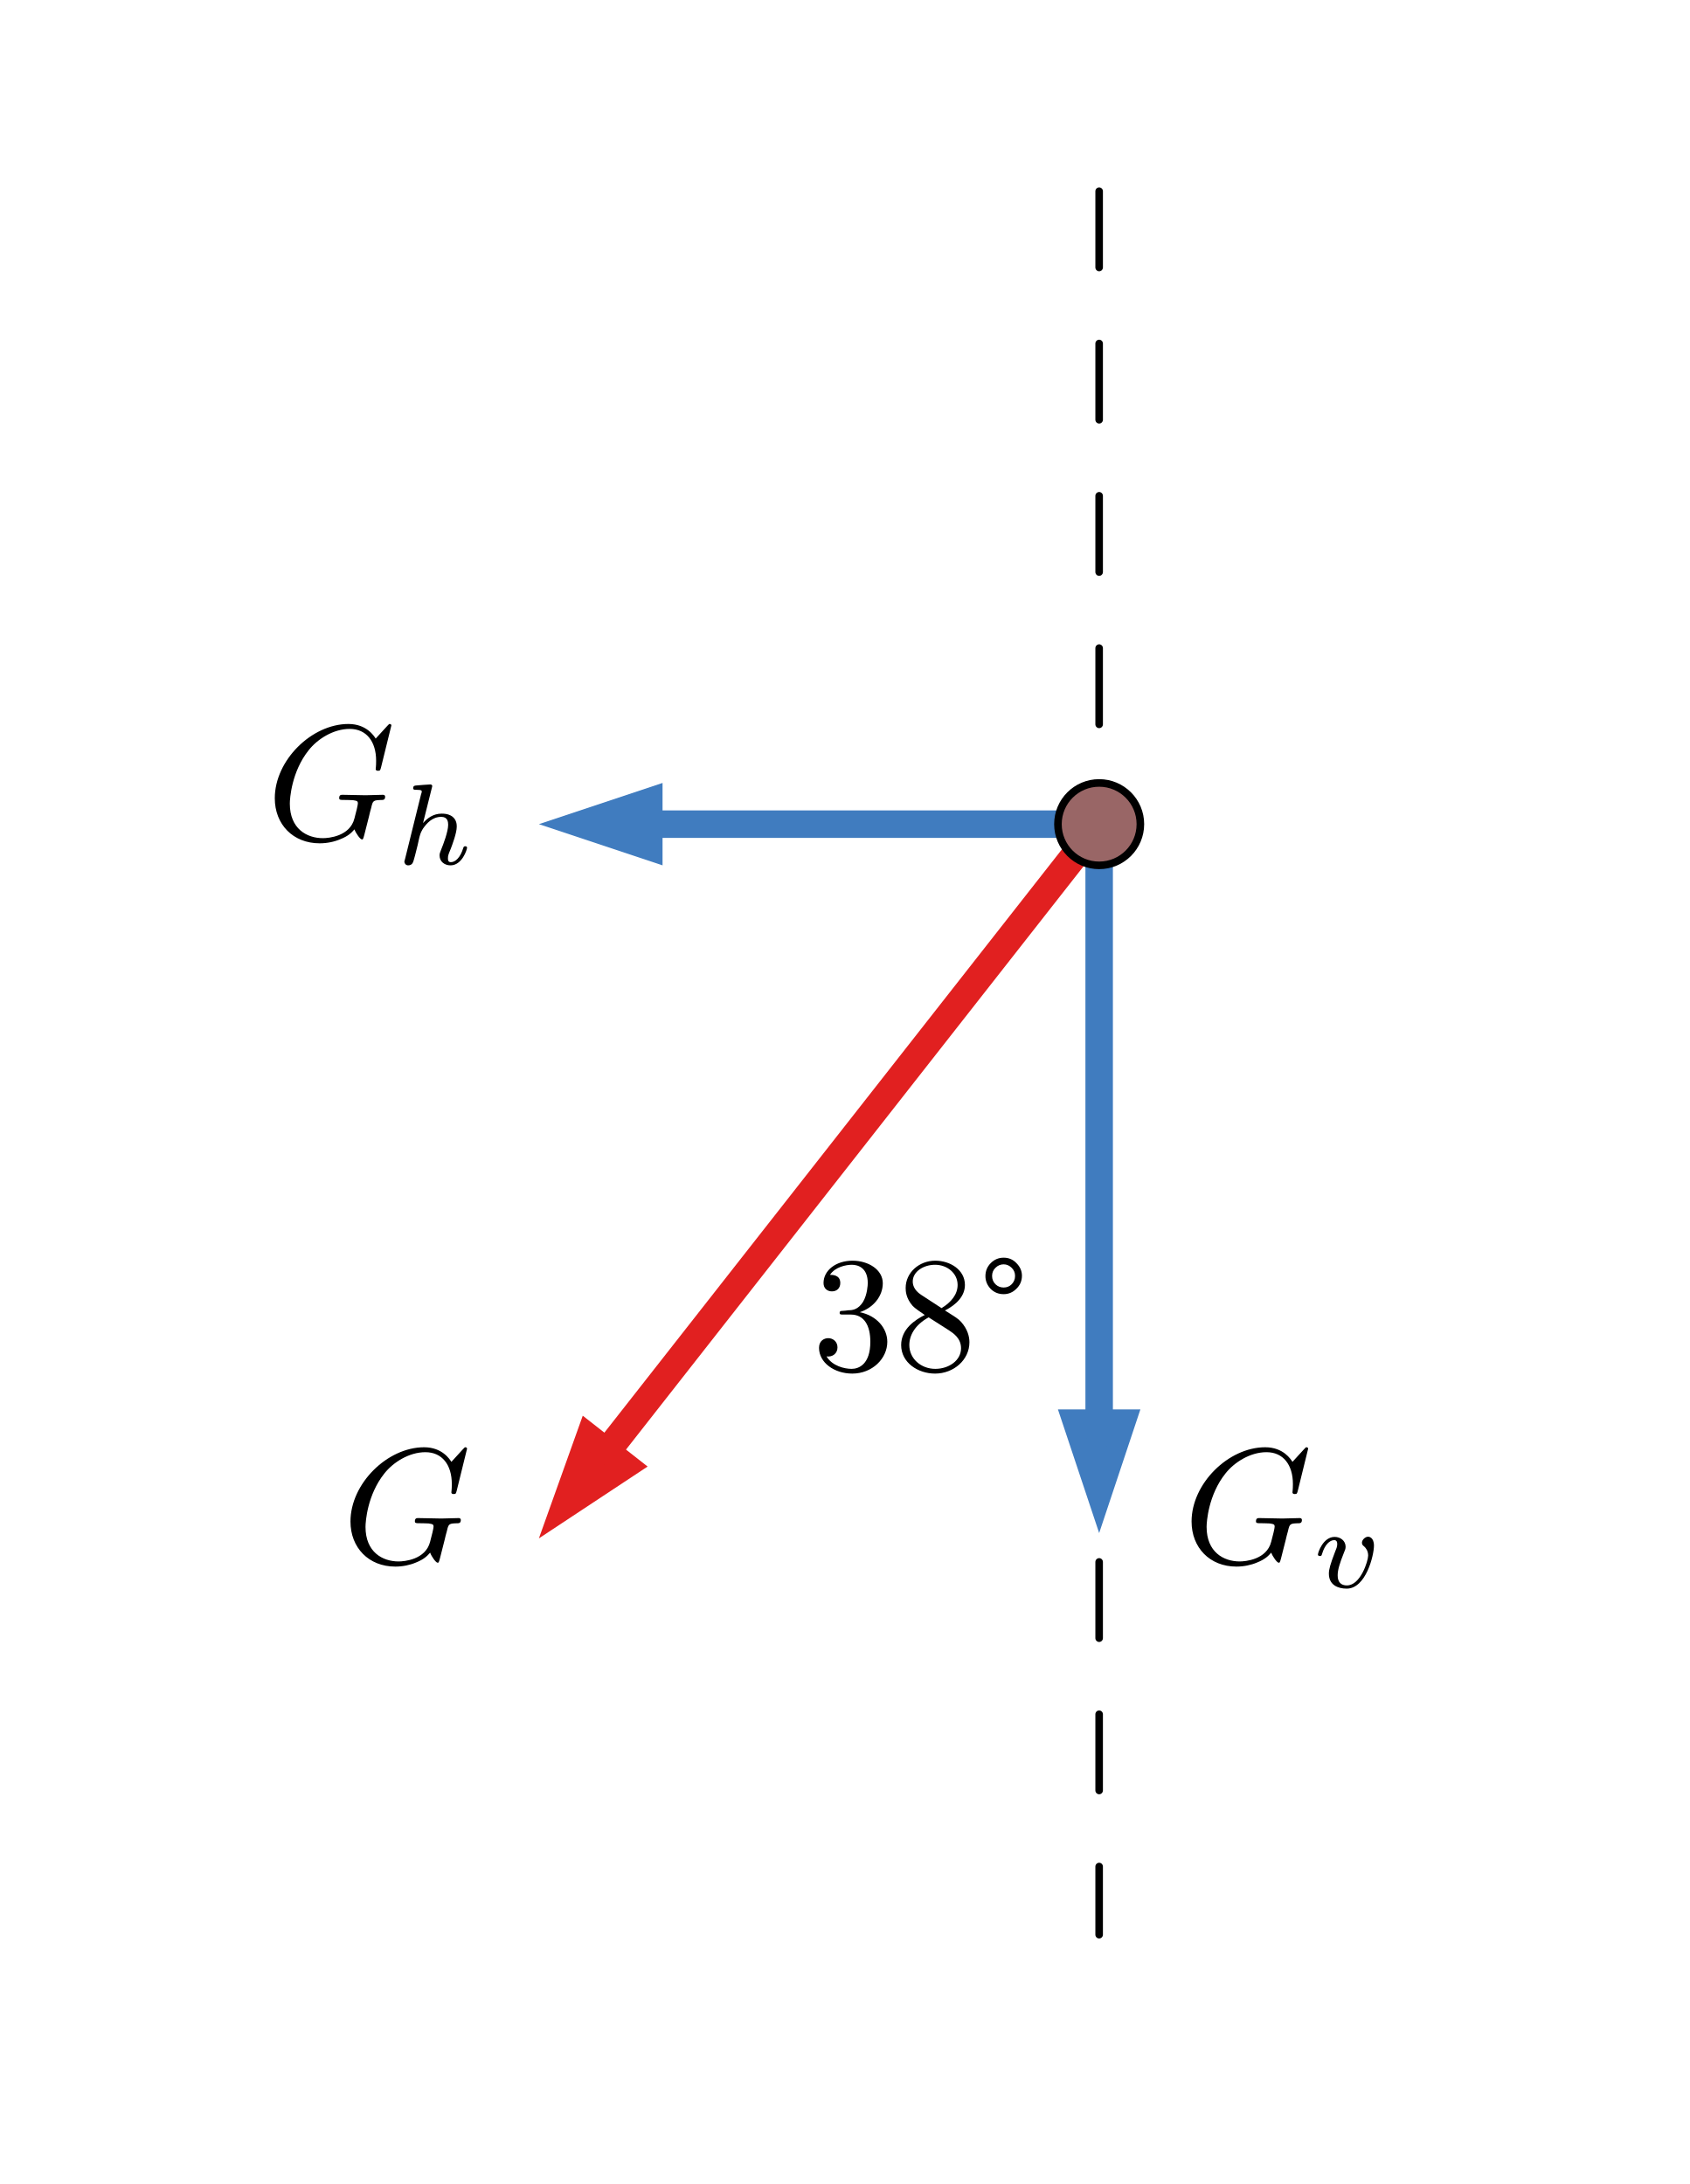
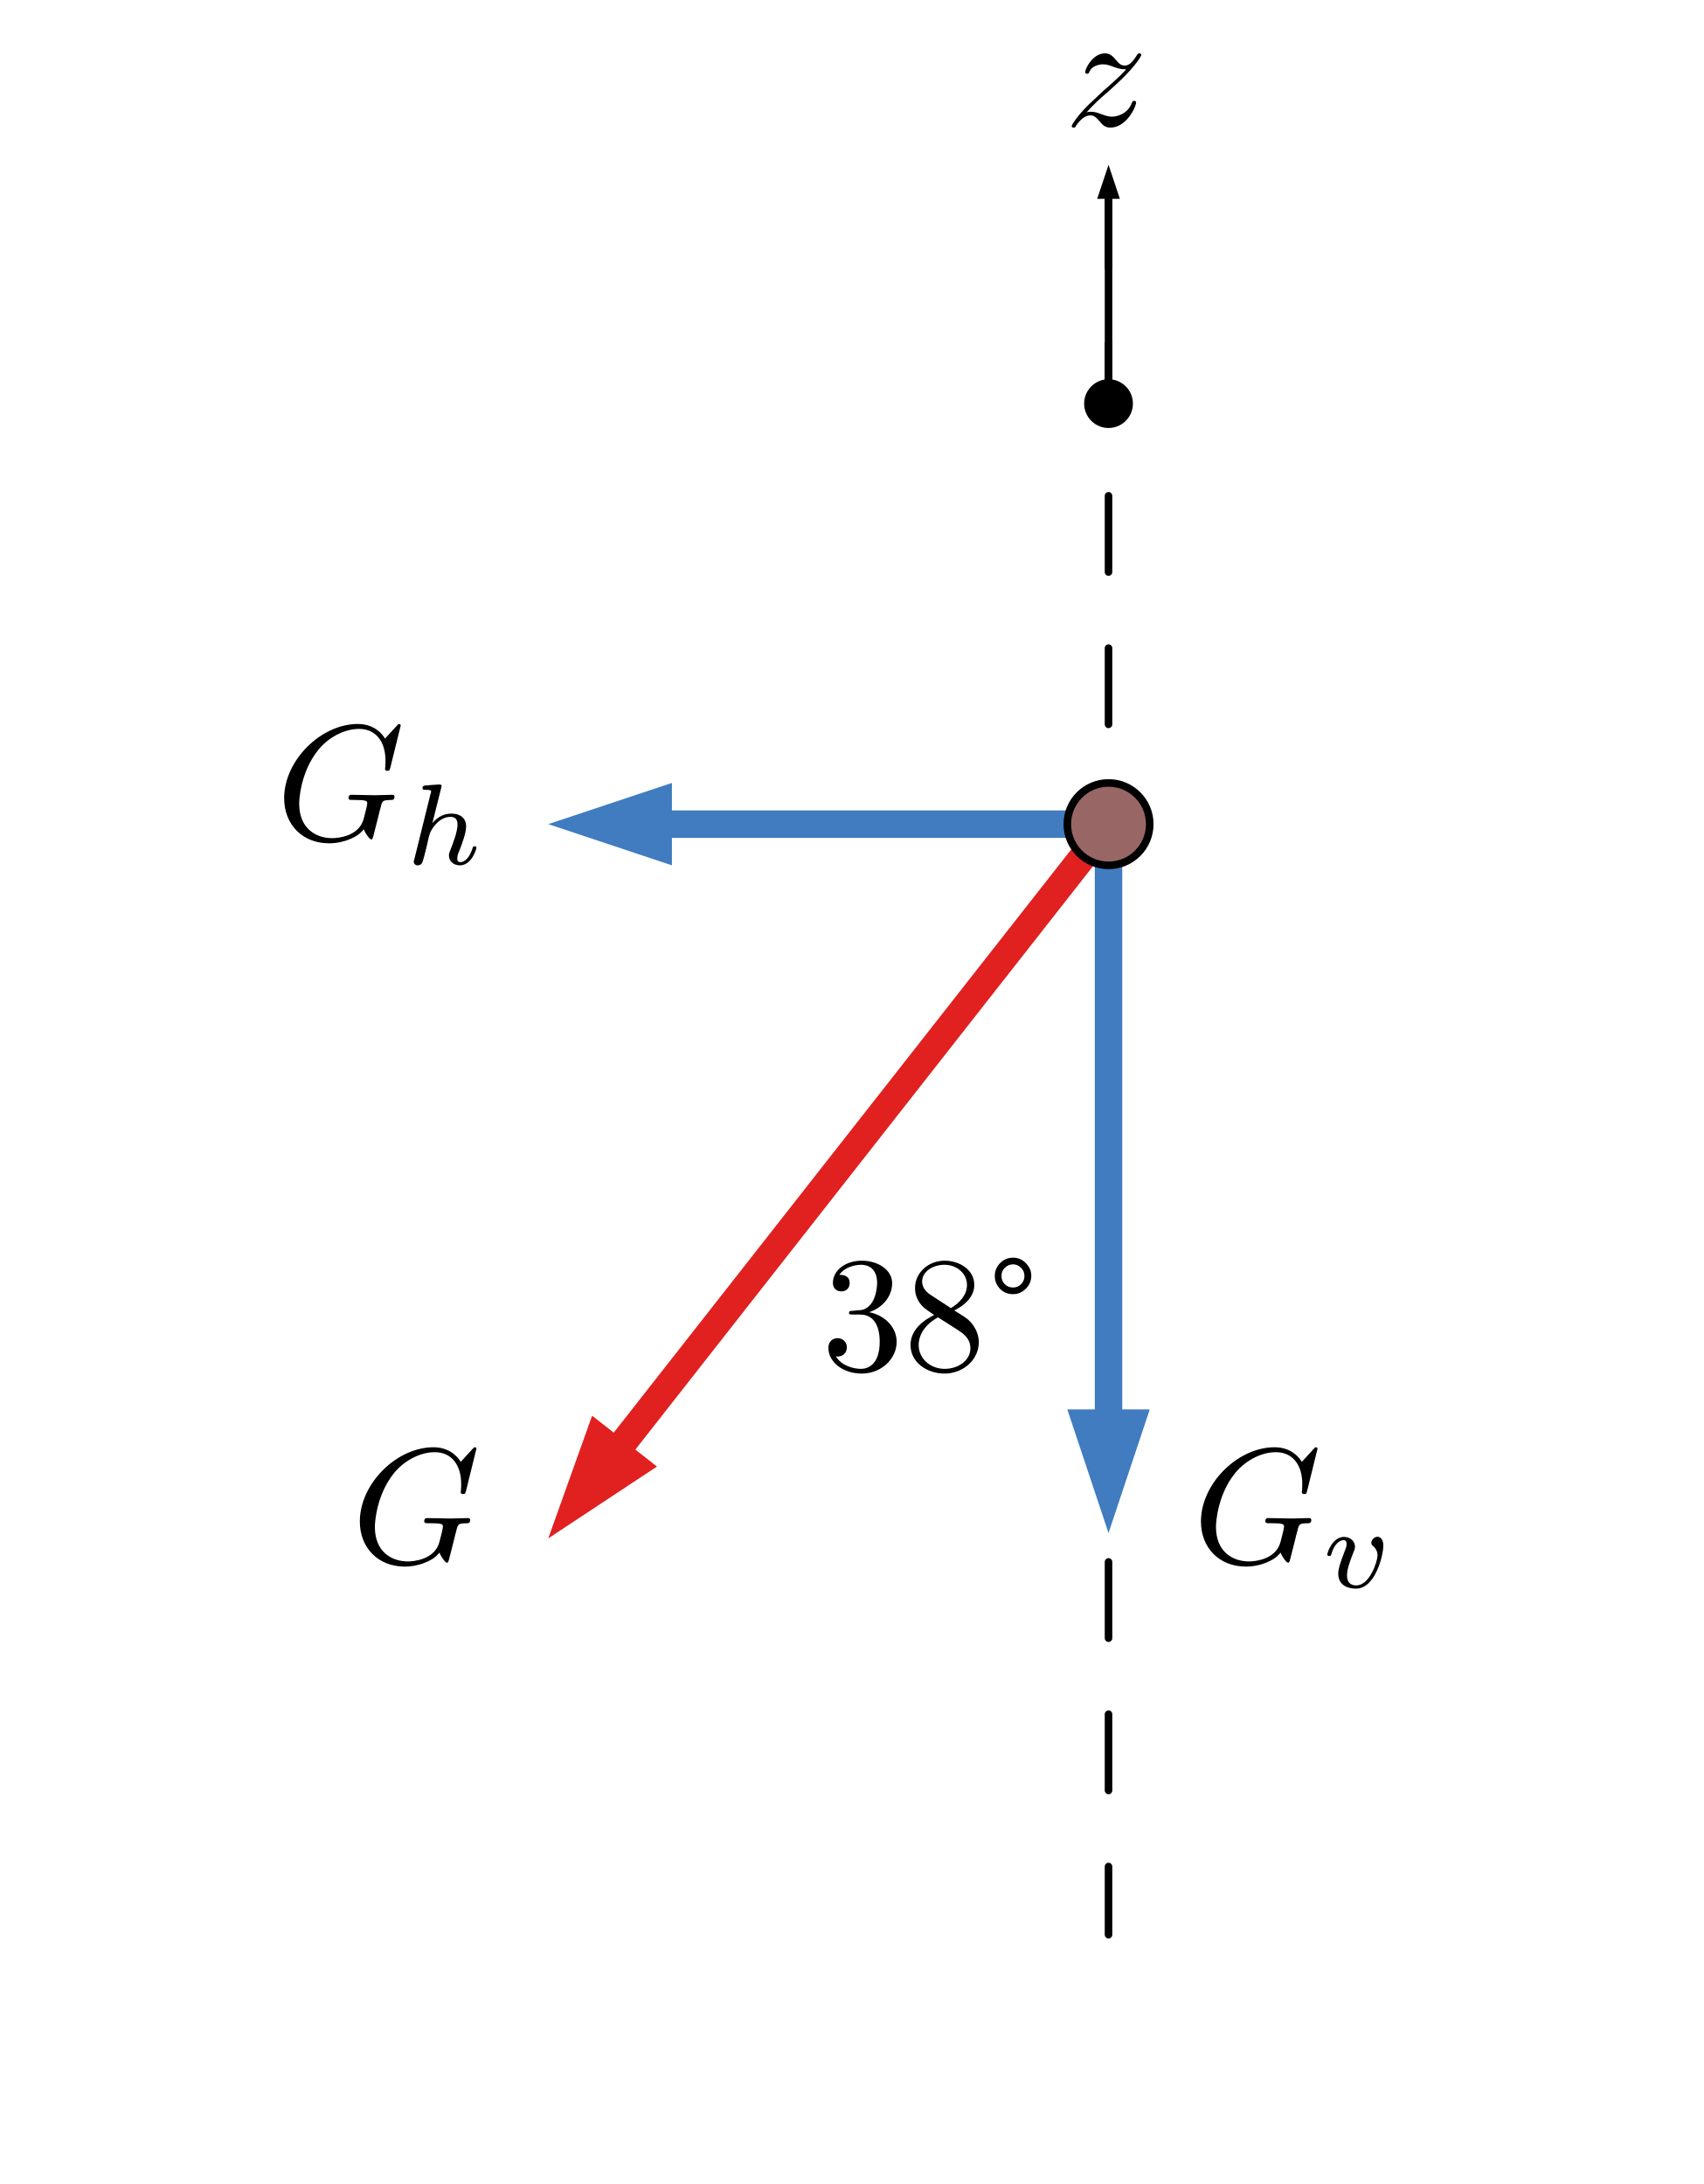
- <svg xmlns="http://www.w3.org/2000/svg" width="100%" height="100%" viewBox="0 0 123 159" version="1.1" xml:space="preserve" style="fill-rule:evenodd;clip-rule:evenodd;stroke-linecap:round;stroke-linejoin:round;stroke-miterlimit:1.5;">
-   <g transform="matrix(1,0,0,1,-185,-14)">
-     <g transform="matrix(0.610063,0,0,0.891589,410.723,-3.83178)">
-       <rect id="guy_side_view" x="-370" y="20" width="200" height="177.291" style="fill:none;" />
+ <svg xmlns="http://www.w3.org/2000/svg" width="100%" height="100%" viewBox="0 0 124 159" version="1.1" xml:space="preserve" style="fill-rule:evenodd;clip-rule:evenodd;stroke-linecap:round;stroke-linejoin:round;stroke-miterlimit:1.5;">
+   <g transform="matrix(1,0,0,1,-1012,-371)">
+     <g transform="matrix(1,0,0,1,837.959,441.434)">
+       <rect id="guy_side_view" x="174.722" y="-70.434" width="123" height="159" style="fill:none;" />
      <g id="guy_side_view1">
-         <g transform="matrix(1.63917,1.34247e-17,1.89023e-17,1.13885,-679.398,-1.96615)">
-           <path d="M268.752,33L268.752,158" style="fill:none;stroke:black;stroke-width:0.55px;stroke-dasharray:5.46,5.46,0,0;" />
-         </g>
-         <g transform="matrix(1.63917,0,0,1.12159,-276.382,119.593)">
-           <g id="glyph-0-1" transform="matrix(1,0,0,1,1.9982,10.938)">
-             <path d="M3.469,-4.203C4.453,-4.531 5.141,-5.359 5.141,-6.313C5.141,-7.297 4.094,-7.953 2.938,-7.953C1.734,-7.953 0.828,-7.25 0.828,-6.328C0.828,-5.938 1.094,-5.719 1.438,-5.719C1.813,-5.719 2.047,-5.969 2.047,-6.328C2.047,-6.922 1.484,-6.922 1.297,-6.922C1.672,-7.5 2.469,-7.656 2.891,-7.656C3.375,-7.656 4.047,-7.406 4.047,-6.328C4.047,-6.188 4.016,-5.484 3.703,-4.953C3.344,-4.391 2.938,-4.344 2.641,-4.344C2.547,-4.328 2.266,-4.297 2.172,-4.297C2.078,-4.297 2,-4.281 2,-4.156C2,-4.031 2.078,-4.031 2.281,-4.031L2.813,-4.031C3.797,-4.031 4.234,-3.219 4.234,-2.047C4.234,-0.422 3.406,-0.078 2.875,-0.078C2.359,-0.078 1.469,-0.281 1.047,-0.984C1.469,-0.922 1.844,-1.188 1.844,-1.641C1.844,-2.063 1.516,-2.313 1.172,-2.313C0.891,-2.313 0.5,-2.141 0.5,-1.609C0.5,-0.531 1.609,0.266 2.922,0.266C4.375,0.266 5.469,-0.828 5.469,-2.047C5.469,-3.031 4.703,-3.953 3.469,-4.203Z" style="fill-rule:nonzero;" />
+         <g id="guy_side_view2" transform="matrix(0.610063,0,0,0.891589,400.445,-88.2661)">
+           <g transform="matrix(1.63917,1.34247e-17,1.89023e-17,1.13885,-679.398,-1.96615)">
+             <path d="M268.752,33L268.752,158" style="fill:none;stroke:black;stroke-width:0.55px;stroke-dasharray:5.46,5.46,0,0;" />
          </g>
-           <g id="glyph-0-2" transform="matrix(1,0,0,1,7.97576,10.938)">
-             <path d="M1.953,-5.469C1.406,-5.828 1.344,-6.234 1.344,-6.438C1.344,-7.156 2.125,-7.656 2.969,-7.656C3.844,-7.656 4.609,-7.047 4.609,-6.188C4.609,-5.5 4.141,-4.922 3.438,-4.5L1.953,-5.469ZM3.688,-4.328C4.547,-4.766 5.141,-5.391 5.141,-6.188C5.141,-7.281 4.078,-7.953 2.984,-7.953C1.797,-7.953 0.828,-7.078 0.828,-5.969C0.828,-5.75 0.844,-5.219 1.344,-4.656C1.484,-4.5 1.922,-4.203 2.219,-4C1.531,-3.656 0.5,-2.984 0.5,-1.813C0.5,-0.531 1.719,0.266 2.969,0.266C4.328,0.266 5.469,-0.734 5.469,-2.016C5.469,-2.438 5.328,-2.969 4.875,-3.484C4.656,-3.734 4.453,-3.844 3.688,-4.328ZM2.5,-3.828L3.969,-2.891C4.297,-2.672 4.859,-2.313 4.859,-1.578C4.859,-0.688 3.969,-0.078 2.984,-0.078C1.953,-0.078 1.094,-0.813 1.094,-1.813C1.094,-2.5 1.484,-3.266 2.5,-3.828Z" style="fill-rule:nonzero;" />
+           <g transform="matrix(1.63917,0,0,1.12159,-276.382,119.593)">
+             <g id="glyph-0-1" transform="matrix(1,0,0,1,1.9982,10.938)">
+               <path d="M3.469,-4.203C4.453,-4.531 5.141,-5.359 5.141,-6.313C5.141,-7.297 4.094,-7.953 2.938,-7.953C1.734,-7.953 0.828,-7.25 0.828,-6.328C0.828,-5.938 1.094,-5.719 1.438,-5.719C1.813,-5.719 2.047,-5.969 2.047,-6.328C2.047,-6.922 1.484,-6.922 1.297,-6.922C1.672,-7.5 2.469,-7.656 2.891,-7.656C3.375,-7.656 4.047,-7.406 4.047,-6.328C4.047,-6.188 4.016,-5.484 3.703,-4.953C3.344,-4.391 2.938,-4.344 2.641,-4.344C2.547,-4.328 2.266,-4.297 2.172,-4.297C2.078,-4.297 2,-4.281 2,-4.156C2,-4.031 2.078,-4.031 2.281,-4.031L2.813,-4.031C3.797,-4.031 4.234,-3.219 4.234,-2.047C4.234,-0.422 3.406,-0.078 2.875,-0.078C2.359,-0.078 1.469,-0.281 1.047,-0.984C1.469,-0.922 1.844,-1.188 1.844,-1.641C1.844,-2.063 1.516,-2.313 1.172,-2.313C0.891,-2.313 0.5,-2.141 0.5,-1.609C0.5,-0.531 1.609,0.266 2.922,0.266C4.375,0.266 5.469,-0.828 5.469,-2.047C5.469,-3.031 4.703,-3.953 3.469,-4.203Z" style="fill-rule:nonzero;" />
+             </g>
+             <g id="glyph-0-2" transform="matrix(1,0,0,1,7.97576,10.938)">
+               <path d="M1.953,-5.469C1.406,-5.828 1.344,-6.234 1.344,-6.438C1.344,-7.156 2.125,-7.656 2.969,-7.656C3.844,-7.656 4.609,-7.047 4.609,-6.188C4.609,-5.5 4.141,-4.922 3.438,-4.5L1.953,-5.469ZM3.688,-4.328C4.547,-4.766 5.141,-5.391 5.141,-6.188C5.141,-7.281 4.078,-7.953 2.984,-7.953C1.797,-7.953 0.828,-7.078 0.828,-5.969C0.828,-5.75 0.844,-5.219 1.344,-4.656C1.484,-4.5 1.922,-4.203 2.219,-4C1.531,-3.656 0.5,-2.984 0.5,-1.813C0.5,-0.531 1.719,0.266 2.969,0.266C4.328,0.266 5.469,-0.734 5.469,-2.016C5.469,-2.438 5.328,-2.969 4.875,-3.484C4.656,-3.734 4.453,-3.844 3.688,-4.328ZM2.5,-3.828L3.969,-2.891C4.297,-2.672 4.859,-2.313 4.859,-1.578C4.859,-0.688 3.969,-0.078 2.984,-0.078C1.953,-0.078 1.094,-0.813 1.094,-1.813C1.094,-2.5 1.484,-3.266 2.5,-3.828Z" style="fill-rule:nonzero;" />
+             </g>
          </g>
-         </g>
-         <g transform="matrix(1.63917,0,0,1.12159,-253.51,131.861)">
-           <g id="glyph-1-1">
-             <path d="M0.656,-6.828C0.656,-7.203 0.785,-7.52 1.047,-7.781C1.305,-8.039 1.617,-8.172 1.984,-8.172C2.359,-8.172 2.672,-8.035 2.922,-7.766C3.18,-7.504 3.313,-7.203 3.313,-6.859C3.313,-6.484 3.176,-6.164 2.906,-5.906C2.645,-5.645 2.336,-5.516 1.984,-5.516C1.609,-5.516 1.289,-5.645 1.031,-5.906C0.781,-6.176 0.656,-6.484 0.656,-6.828ZM1.391,-7.438C1.223,-7.281 1.141,-7.082 1.141,-6.844C1.141,-6.602 1.223,-6.398 1.391,-6.234C1.555,-6.078 1.754,-6 1.984,-6C2.211,-6 2.406,-6.078 2.563,-6.234C2.727,-6.398 2.813,-6.602 2.813,-6.844C2.813,-7.082 2.727,-7.281 2.563,-7.438C2.395,-7.602 2.203,-7.688 1.984,-7.688C1.754,-7.688 1.555,-7.602 1.391,-7.438Z" style="fill-rule:nonzero;" />
+           <g transform="matrix(1.63917,0,0,1.12159,-253.51,131.861)">
+             <g id="glyph-1-1">
+               <path d="M0.656,-6.828C0.656,-7.203 0.785,-7.52 1.047,-7.781C1.305,-8.039 1.617,-8.172 1.984,-8.172C2.359,-8.172 2.672,-8.035 2.922,-7.766C3.18,-7.504 3.313,-7.203 3.313,-6.859C3.313,-6.484 3.176,-6.164 2.906,-5.906C2.645,-5.645 2.336,-5.516 1.984,-5.516C1.609,-5.516 1.289,-5.645 1.031,-5.906C0.781,-6.176 0.656,-6.484 0.656,-6.828ZM1.391,-7.438C1.223,-7.281 1.141,-7.082 1.141,-6.844C1.141,-6.602 1.223,-6.398 1.391,-6.234C1.555,-6.078 1.754,-6 1.984,-6C2.211,-6 2.406,-6.078 2.563,-6.234C2.727,-6.398 2.813,-6.602 2.813,-6.844C2.813,-7.082 2.727,-7.281 2.563,-7.438C2.395,-7.602 2.203,-7.688 1.984,-7.688C1.754,-7.688 1.555,-7.602 1.391,-7.438Z" style="fill-rule:nonzero;" />
+             </g>
          </g>
-         </g>
-         <g transform="matrix(6.0766,0,0,1.12159,-974.134,-50.6604)">
-           <g transform="matrix(0.269752,-0,-0,1,99.4198,63)">
-             <path d="M48.222,57L39.222,60L48.222,63L48.222,57Z" style="fill:rgb(64,124,191);" />
-             <path d="M46.422,60L80,60" style="fill:none;stroke:rgb(64,124,191);stroke-width:2px;" />
+           <g transform="matrix(1.63918,0,0,1.12159,-370,19.9998)">
+             <g>
+               <path d="M48.222,57L39.222,60L48.222,63L48.222,57Z" style="fill:rgb(64,124,191);" />
+               <path d="M46.422,60L80,60" style="fill:none;stroke:rgb(64,124,191);stroke-width:2px;" />
+             </g>
          </g>
-         </g>
-         <g transform="matrix(4.74479e-16,-5.30208,2.09026,8.75773e-17,-495.968,728.41)">
-           <g transform="matrix(1.2953e-17,0.784196,-0.211538,4.80182e-17,133.61,60.2643)">
-             <path d="M77,102.611L80,111.611L83,102.611L77,102.611Z" style="fill:rgb(64,124,191);" />
-             <path d="M80,104.411L80,59.611" style="fill:none;stroke:rgb(64,124,191);stroke-width:2px;" />
+           <g transform="matrix(1.63917,-7.38892e-23,1.8403e-22,1.12159,-370,19.9991)">
+             <g>
+               <path d="M77,102.611L80,111.611L83,102.611L77,102.611Z" style="fill:rgb(64,124,191);" />
+               <path d="M80,104.411L80,59.611" style="fill:none;stroke:rgb(64,124,191);stroke-width:2px;" />
+             </g>
          </g>
-         </g>
-         <g transform="matrix(6.0766,-5.30208,1.28986,0.692116,-1132.79,643.717)">
-           <g transform="matrix(0.102719,0.786898,-0.130987,0.617083,120.642,23.0232)">
-             <path d="M42.415,103.067L39.222,112L47.136,106.769L42.415,103.067Z" style="fill:rgb(225,32,32);" />
-             <path d="M43.665,106.334C54.234,92.856 80,60 80,60" style="fill:none;stroke:rgb(225,32,32);stroke-width:2px;stroke-linecap:butt;" />
+           <g transform="matrix(1.63917,3.40648e-07,-4.92582e-06,1.1216,-370,19.9982)">
+             <g>
+               <path d="M42.415,103.067L39.222,112L47.136,106.769L42.415,103.067Z" style="fill:rgb(225,32,32);" />
+               <path d="M43.665,106.334C54.234,92.856 80,60 80,60" style="fill:none;stroke:rgb(225,32,32);stroke-width:2px;stroke-linecap:butt;" />
+             </g>
          </g>
-         </g>
-         <g transform="matrix(0.983505,0,0,0.672956,-503.185,16.5833)">
-           <circle cx="268.752" cy="105.077" r="5" style="fill:rgb(153,102,102);stroke:black;stroke-width:0.92px;" />
-         </g>
-         <g transform="matrix(1.63917,0,0,1.12159,-329.16,147.621)">
-           <g id="glyph-0-11">
-             <path d="M9.078,-8.313C9.078,-8.344 9.063,-8.422 8.953,-8.422C8.922,-8.422 8.906,-8.422 8.781,-8.281L7.938,-7.359C7.828,-7.531 7.281,-8.422 5.953,-8.422C3.281,-8.422 0.594,-5.781 0.594,-3.016C0.594,-1.109 1.922,0.266 3.859,0.266C4.391,0.266 4.922,0.156 5.359,-0.031C5.953,-0.266 6.188,-0.516 6.391,-0.75C6.5,-0.453 6.813,-0.016 6.938,-0.016C7,-0.016 7.016,-0.047 7.016,-0.063C7.047,-0.078 7.156,-0.531 7.219,-0.781L7.453,-1.703C7.5,-1.906 7.547,-2.109 7.609,-2.313C7.734,-2.859 7.75,-2.875 8.422,-2.891C8.484,-2.891 8.625,-2.906 8.625,-3.125C8.625,-3.219 8.563,-3.266 8.469,-3.266C8.188,-3.266 7.484,-3.234 7.203,-3.234C6.844,-3.234 5.906,-3.266 5.531,-3.266C5.422,-3.266 5.281,-3.266 5.281,-3.031C5.281,-2.891 5.375,-2.891 5.641,-2.891C5.656,-2.891 6,-2.891 6.281,-2.875C6.594,-2.828 6.641,-2.797 6.641,-2.641C6.641,-2.531 6.516,-2 6.391,-1.547C6.063,-0.234 4.5,-0.109 4.094,-0.109C2.938,-0.109 1.688,-0.781 1.688,-2.625C1.688,-2.984 1.813,-4.953 3.063,-6.516C3.703,-7.328 4.859,-8.063 6.047,-8.063C7.266,-8.063 7.969,-7.141 7.969,-5.75C7.969,-5.266 7.938,-5.266 7.938,-5.141C7.938,-5.016 8.063,-5.016 8.109,-5.016C8.266,-5.016 8.266,-5.047 8.328,-5.266L9.078,-8.313Z" style="fill-rule:nonzero;" />
+           <g transform="matrix(0.983505,0,0,0.672956,-503.185,16.5833)">
+             <circle cx="268.752" cy="105.077" r="5" style="fill:rgb(153,102,102);stroke:black;stroke-width:0.92px;" />
          </g>
-         </g>
-         <g transform="matrix(1.2376,0,0,1,70.1801,-23.7572)">
-           <g transform="matrix(1.32448,0,0,1.12159,-329.969,112.319)">
-             <g id="glyph-0-12">
+           <g transform="matrix(1.63917,0,0,1.12159,-329.16,147.621)">
+             <g id="glyph-0-11">
              <path d="M9.078,-8.313C9.078,-8.344 9.063,-8.422 8.953,-8.422C8.922,-8.422 8.906,-8.422 8.781,-8.281L7.938,-7.359C7.828,-7.531 7.281,-8.422 5.953,-8.422C3.281,-8.422 0.594,-5.781 0.594,-3.016C0.594,-1.109 1.922,0.266 3.859,0.266C4.391,0.266 4.922,0.156 5.359,-0.031C5.953,-0.266 6.188,-0.516 6.391,-0.75C6.5,-0.453 6.813,-0.016 6.938,-0.016C7,-0.016 7.016,-0.047 7.016,-0.063C7.047,-0.078 7.156,-0.531 7.219,-0.781L7.453,-1.703C7.5,-1.906 7.547,-2.109 7.609,-2.313C7.734,-2.859 7.75,-2.875 8.422,-2.891C8.484,-2.891 8.625,-2.906 8.625,-3.125C8.625,-3.219 8.563,-3.266 8.469,-3.266C8.188,-3.266 7.484,-3.234 7.203,-3.234C6.844,-3.234 5.906,-3.266 5.531,-3.266C5.422,-3.266 5.281,-3.266 5.281,-3.031C5.281,-2.891 5.375,-2.891 5.641,-2.891C5.656,-2.891 6,-2.891 6.281,-2.875C6.594,-2.828 6.641,-2.797 6.641,-2.641C6.641,-2.531 6.516,-2 6.391,-1.547C6.063,-0.234 4.5,-0.109 4.094,-0.109C2.938,-0.109 1.688,-0.781 1.688,-2.625C1.688,-2.984 1.813,-4.953 3.063,-6.516C3.703,-7.328 4.859,-8.063 6.047,-8.063C7.266,-8.063 7.969,-7.141 7.969,-5.75C7.969,-5.266 7.938,-5.266 7.938,-5.141C7.938,-5.016 8.063,-5.016 8.109,-5.016C8.266,-5.016 8.266,-5.047 8.328,-5.266L9.078,-8.313Z" style="fill-rule:nonzero;" />
            </g>
          </g>
-           <g transform="matrix(1.32448,0,0,1.12159,-317.52,114.33)">
-             <g id="glyph-1-11">
-               <path d="M2.625,-5.563C2.625,-5.578 2.656,-5.688 2.656,-5.688C2.656,-5.734 2.625,-5.813 2.516,-5.813C2.359,-5.813 1.656,-5.75 1.453,-5.734C1.375,-5.719 1.266,-5.719 1.266,-5.531C1.266,-5.422 1.375,-5.422 1.484,-5.422C1.891,-5.422 1.891,-5.359 1.891,-5.297C1.891,-5.234 1.875,-5.188 1.844,-5.109L0.672,-0.375C0.625,-0.219 0.625,-0.203 0.625,-0.188C0.625,-0.063 0.734,0.078 0.906,0.078C1,0.078 1.172,0.047 1.25,-0.141C1.281,-0.188 1.359,-0.484 1.406,-0.656L1.594,-1.406C1.609,-1.531 1.703,-1.844 1.719,-1.969C1.813,-2.297 1.813,-2.297 1.969,-2.578C2.25,-2.984 2.656,-3.453 3.313,-3.453C3.781,-3.453 3.813,-3.078 3.813,-2.875C3.813,-2.375 3.453,-1.438 3.313,-1.094C3.219,-0.859 3.188,-0.781 3.188,-0.641C3.188,-0.188 3.563,0.078 3.984,0.078C4.828,0.078 5.188,-1.078 5.188,-1.203C5.188,-1.313 5.078,-1.313 5.063,-1.313C4.938,-1.313 4.938,-1.25 4.906,-1.172C4.703,-0.5 4.344,-0.156 4.016,-0.156C3.828,-0.156 3.797,-0.266 3.797,-0.438C3.797,-0.641 3.844,-0.75 4,-1.125C4.094,-1.375 4.438,-2.266 4.438,-2.734C4.438,-2.875 4.438,-3.219 4.125,-3.469C3.984,-3.578 3.75,-3.688 3.344,-3.688C2.734,-3.688 2.297,-3.359 1.984,-3L2.625,-5.563Z" style="fill-rule:nonzero;" />
+           <g transform="matrix(1.2376,0,0,1,70.1801,-23.7572)">
+             <g transform="matrix(1.32448,0,0,1.12159,-329.969,112.319)">
+               <g id="glyph-0-12">
+                 <path d="M9.078,-8.313C9.078,-8.344 9.063,-8.422 8.953,-8.422C8.922,-8.422 8.906,-8.422 8.781,-8.281L7.938,-7.359C7.828,-7.531 7.281,-8.422 5.953,-8.422C3.281,-8.422 0.594,-5.781 0.594,-3.016C0.594,-1.109 1.922,0.266 3.859,0.266C4.391,0.266 4.922,0.156 5.359,-0.031C5.953,-0.266 6.188,-0.516 6.391,-0.75C6.5,-0.453 6.813,-0.016 6.938,-0.016C7,-0.016 7.016,-0.047 7.016,-0.063C7.047,-0.078 7.156,-0.531 7.219,-0.781L7.453,-1.703C7.5,-1.906 7.547,-2.109 7.609,-2.313C7.734,-2.859 7.75,-2.875 8.422,-2.891C8.484,-2.891 8.625,-2.906 8.625,-3.125C8.625,-3.219 8.563,-3.266 8.469,-3.266C8.188,-3.266 7.484,-3.234 7.203,-3.234C6.844,-3.234 5.906,-3.266 5.531,-3.266C5.422,-3.266 5.281,-3.266 5.281,-3.031C5.281,-2.891 5.375,-2.891 5.641,-2.891C5.656,-2.891 6,-2.891 6.281,-2.875C6.594,-2.828 6.641,-2.797 6.641,-2.641C6.641,-2.531 6.516,-2 6.391,-1.547C6.063,-0.234 4.5,-0.109 4.094,-0.109C2.938,-0.109 1.688,-0.781 1.688,-2.625C1.688,-2.984 1.813,-4.953 3.063,-6.516C3.703,-7.328 4.859,-8.063 6.047,-8.063C7.266,-8.063 7.969,-7.141 7.969,-5.75C7.969,-5.266 7.938,-5.266 7.938,-5.141C7.938,-5.016 8.063,-5.016 8.109,-5.016C8.266,-5.016 8.266,-5.047 8.328,-5.266L9.078,-8.313Z" style="fill-rule:nonzero;" />
+               </g>
+             </g>
+             <g transform="matrix(1.32448,0,0,1.12159,-317.52,114.33)">
+               <g id="glyph-1-11">
+                 <path d="M2.625,-5.563C2.625,-5.578 2.656,-5.688 2.656,-5.688C2.656,-5.734 2.625,-5.813 2.516,-5.813C2.359,-5.813 1.656,-5.75 1.453,-5.734C1.375,-5.719 1.266,-5.719 1.266,-5.531C1.266,-5.422 1.375,-5.422 1.484,-5.422C1.891,-5.422 1.891,-5.359 1.891,-5.297C1.891,-5.234 1.875,-5.188 1.844,-5.109L0.672,-0.375C0.625,-0.219 0.625,-0.203 0.625,-0.188C0.625,-0.063 0.734,0.078 0.906,0.078C1,0.078 1.172,0.047 1.25,-0.141C1.281,-0.188 1.359,-0.484 1.406,-0.656L1.594,-1.406C1.609,-1.531 1.703,-1.844 1.719,-1.969C1.813,-2.297 1.813,-2.297 1.969,-2.578C2.25,-2.984 2.656,-3.453 3.313,-3.453C3.781,-3.453 3.813,-3.078 3.813,-2.875C3.813,-2.375 3.453,-1.438 3.313,-1.094C3.219,-0.859 3.188,-0.781 3.188,-0.641C3.188,-0.188 3.563,0.078 3.984,0.078C4.828,0.078 5.188,-1.078 5.188,-1.203C5.188,-1.313 5.078,-1.313 5.063,-1.313C4.938,-1.313 4.938,-1.25 4.906,-1.172C4.703,-0.5 4.344,-0.156 4.016,-0.156C3.828,-0.156 3.797,-0.266 3.797,-0.438C3.797,-0.641 3.844,-0.75 4,-1.125C4.094,-1.375 4.438,-2.266 4.438,-2.734C4.438,-2.875 4.438,-3.219 4.125,-3.469C3.984,-3.578 3.75,-3.688 3.344,-3.688C2.734,-3.688 2.297,-3.359 1.984,-3L2.625,-5.563Z" style="fill-rule:nonzero;" />
+               </g>
+             </g>
+           </g>
+           <g transform="matrix(1.2376,0,0,1,178.966,35.3016)">
+             <g transform="matrix(1.32448,0,0,1.12159,-329.493,112.319)">
+               <g id="glyph-0-13">
+                 <path d="M9.078,-8.313C9.078,-8.344 9.063,-8.422 8.953,-8.422C8.922,-8.422 8.906,-8.422 8.781,-8.281L7.938,-7.359C7.828,-7.531 7.281,-8.422 5.953,-8.422C3.281,-8.422 0.594,-5.781 0.594,-3.016C0.594,-1.109 1.922,0.266 3.859,0.266C4.391,0.266 4.922,0.156 5.359,-0.031C5.953,-0.266 6.188,-0.516 6.391,-0.75C6.5,-0.453 6.813,-0.016 6.938,-0.016C7,-0.016 7.016,-0.047 7.016,-0.063C7.047,-0.078 7.156,-0.531 7.219,-0.781L7.453,-1.703C7.5,-1.906 7.547,-2.109 7.609,-2.313C7.734,-2.859 7.75,-2.875 8.422,-2.891C8.484,-2.891 8.625,-2.906 8.625,-3.125C8.625,-3.219 8.563,-3.266 8.469,-3.266C8.188,-3.266 7.484,-3.234 7.203,-3.234C6.844,-3.234 5.906,-3.266 5.531,-3.266C5.422,-3.266 5.281,-3.266 5.281,-3.031C5.281,-2.891 5.375,-2.891 5.641,-2.891C5.656,-2.891 6,-2.891 6.281,-2.875C6.594,-2.828 6.641,-2.797 6.641,-2.641C6.641,-2.531 6.516,-2 6.391,-1.547C6.063,-0.234 4.5,-0.109 4.094,-0.109C2.938,-0.109 1.688,-0.781 1.688,-2.625C1.688,-2.984 1.813,-4.953 3.063,-6.516C3.703,-7.328 4.859,-8.063 6.047,-8.063C7.266,-8.063 7.969,-7.141 7.969,-5.75C7.969,-5.266 7.938,-5.266 7.938,-5.141C7.938,-5.016 8.063,-5.016 8.109,-5.016C8.266,-5.016 8.266,-5.047 8.328,-5.266L9.078,-8.313Z" style="fill-rule:nonzero;" />
+               </g>
+             </g>
+             <g transform="matrix(1.32448,0,0,1.12159,-317.044,114.33)">
+               <g id="glyph-1-12">
+                 <path d="M4.469,-3.047C4.469,-3.688 4.078,-3.703 4.047,-3.703C3.828,-3.703 3.594,-3.469 3.594,-3.266C3.594,-3.109 3.688,-3.047 3.75,-3C3.891,-2.875 4.047,-2.656 4.047,-2.328C4.047,-1.953 3.5,-0.156 2.5,-0.156C1.828,-0.156 1.828,-0.75 1.828,-0.891C1.828,-1.281 1.969,-1.75 2.281,-2.531C2.359,-2.703 2.406,-2.828 2.406,-2.969C2.406,-3.406 2.031,-3.688 1.609,-3.688C0.766,-3.688 0.391,-2.547 0.391,-2.406C0.391,-2.297 0.516,-2.297 0.531,-2.297C0.656,-2.297 0.656,-2.344 0.688,-2.438C0.891,-3.125 1.25,-3.453 1.578,-3.453C1.719,-3.453 1.797,-3.359 1.797,-3.172C1.797,-2.969 1.719,-2.797 1.641,-2.609C1.281,-1.672 1.188,-1.313 1.188,-1.016C1.188,-0.188 1.844,0.078 2.484,0.078C3.891,0.078 4.469,-2.359 4.469,-3.047Z" style="fill-rule:nonzero;" />
+               </g>
            </g>
          </g>
        </g>
-         <g transform="matrix(1.2376,0,0,1,178.966,35.3016)">
-           <g transform="matrix(1.32448,0,0,1.12159,-329.493,112.319)">
-             <g id="glyph-0-13">
-               <path d="M9.078,-8.313C9.078,-8.344 9.063,-8.422 8.953,-8.422C8.922,-8.422 8.906,-8.422 8.781,-8.281L7.938,-7.359C7.828,-7.531 7.281,-8.422 5.953,-8.422C3.281,-8.422 0.594,-5.781 0.594,-3.016C0.594,-1.109 1.922,0.266 3.859,0.266C4.391,0.266 4.922,0.156 5.359,-0.031C5.953,-0.266 6.188,-0.516 6.391,-0.75C6.5,-0.453 6.813,-0.016 6.938,-0.016C7,-0.016 7.016,-0.047 7.016,-0.063C7.047,-0.078 7.156,-0.531 7.219,-0.781L7.453,-1.703C7.5,-1.906 7.547,-2.109 7.609,-2.313C7.734,-2.859 7.75,-2.875 8.422,-2.891C8.484,-2.891 8.625,-2.906 8.625,-3.125C8.625,-3.219 8.563,-3.266 8.469,-3.266C8.188,-3.266 7.484,-3.234 7.203,-3.234C6.844,-3.234 5.906,-3.266 5.531,-3.266C5.422,-3.266 5.281,-3.266 5.281,-3.031C5.281,-2.891 5.375,-2.891 5.641,-2.891C5.656,-2.891 6,-2.891 6.281,-2.875C6.594,-2.828 6.641,-2.797 6.641,-2.641C6.641,-2.531 6.516,-2 6.391,-1.547C6.063,-0.234 4.5,-0.109 4.094,-0.109C2.938,-0.109 1.688,-0.781 1.688,-2.625C1.688,-2.984 1.813,-4.953 3.063,-6.516C3.703,-7.328 4.859,-8.063 6.047,-8.063C7.266,-8.063 7.969,-7.141 7.969,-5.75C7.969,-5.266 7.938,-5.266 7.938,-5.141C7.938,-5.016 8.063,-5.016 8.109,-5.016C8.266,-5.016 8.266,-5.047 8.328,-5.266L9.078,-8.313Z" style="fill-rule:nonzero;" />
+         <g transform="matrix(0.707108,0.707105,-0.707108,0.707105,226.613,-82.3266)">
+           <g>
+             <g transform="matrix(1,0,0,1,10.9345,-26.2047)">
+               <path d="M28.169,24.39L25.836,23.223L27.003,25.557L28.169,24.39Z" />
+             </g>
+             <g transform="matrix(1,0,0,1,10.9345,-26.2047)">
+               <path d="M27.236,24.623C27.632,25.019 37.15,34.537 37.15,34.537" style="fill:none;stroke:black;stroke-width:0.55px;" />
            </g>
          </g>
-           <g transform="matrix(1.32448,0,0,1.12159,-317.044,114.33)">
-             <g id="glyph-1-12">
-               <path d="M4.469,-3.047C4.469,-3.688 4.078,-3.703 4.047,-3.703C3.828,-3.703 3.594,-3.469 3.594,-3.266C3.594,-3.109 3.688,-3.047 3.75,-3C3.891,-2.875 4.047,-2.656 4.047,-2.328C4.047,-1.953 3.5,-0.156 2.5,-0.156C1.828,-0.156 1.828,-0.75 1.828,-0.891C1.828,-1.281 1.969,-1.75 2.281,-2.531C2.359,-2.703 2.406,-2.828 2.406,-2.969C2.406,-3.406 2.031,-3.688 1.609,-3.688C0.766,-3.688 0.391,-2.547 0.391,-2.406C0.391,-2.297 0.516,-2.297 0.531,-2.297C0.656,-2.297 0.656,-2.344 0.688,-2.438C0.891,-3.125 1.25,-3.453 1.578,-3.453C1.719,-3.453 1.797,-3.359 1.797,-3.172C1.797,-2.969 1.719,-2.797 1.641,-2.609C1.281,-1.672 1.188,-1.313 1.188,-1.016C1.188,-0.188 1.844,0.078 2.484,0.078C3.891,0.078 4.469,-2.359 4.469,-3.047Z" style="fill-rule:nonzero;" />
-             </g>
+         </g>
+         <g transform="matrix(0.658824,-0.658824,0.658819,0.658819,33.829,97.2441)">
+           <circle cx="272.597" cy="62.687" r="1.61" style="stroke:black;stroke-width:0.59px;" />
+         </g>
+         <g transform="matrix(1,0,0,1,251.525,-61.2684)">
+           <g id="glyph-0-14">
+             <path d="M1.594,-0.984C2.234,-1.688 2.578,-1.984 3.016,-2.359C3.016,-2.359 3.75,-3 4.188,-3.438C5.313,-4.547 5.578,-5.109 5.578,-5.156C5.578,-5.281 5.469,-5.281 5.453,-5.281C5.359,-5.281 5.328,-5.266 5.266,-5.156C4.906,-4.578 4.656,-4.391 4.375,-4.391C4.094,-4.391 3.938,-4.563 3.766,-4.766C3.531,-5.047 3.328,-5.281 2.938,-5.281C2.047,-5.281 1.5,-4.172 1.5,-3.922C1.5,-3.859 1.531,-3.797 1.641,-3.797C1.75,-3.797 1.766,-3.844 1.797,-3.922C2.016,-4.469 2.719,-4.484 2.813,-4.484C3.063,-4.484 3.281,-4.406 3.563,-4.297C4.047,-4.125 4.172,-4.125 4.484,-4.125C4.047,-3.609 3.047,-2.75 2.828,-2.563L1.75,-1.547C0.938,-0.75 0.516,-0.078 0.516,0.016C0.516,0.125 0.641,0.125 0.656,0.125C0.75,0.125 0.781,0.109 0.844,-0.031C1.125,-0.438 1.484,-0.766 1.859,-0.766C2.141,-0.766 2.266,-0.656 2.563,-0.313C2.766,-0.063 2.969,0.125 3.328,0.125C4.5,0.125 5.203,-1.391 5.203,-1.703C5.203,-1.766 5.156,-1.828 5.063,-1.828C4.953,-1.828 4.922,-1.75 4.891,-1.672C4.609,-0.891 3.844,-0.672 3.453,-0.672C3.219,-0.672 3,-0.734 2.75,-0.828C2.344,-0.984 2.156,-1.031 1.906,-1.031C1.891,-1.031 1.703,-1.031 1.594,-0.984Z" style="fill-rule:nonzero;" />
          </g>
        </g>
      </g>
    </g>
  </g>
</svg>
